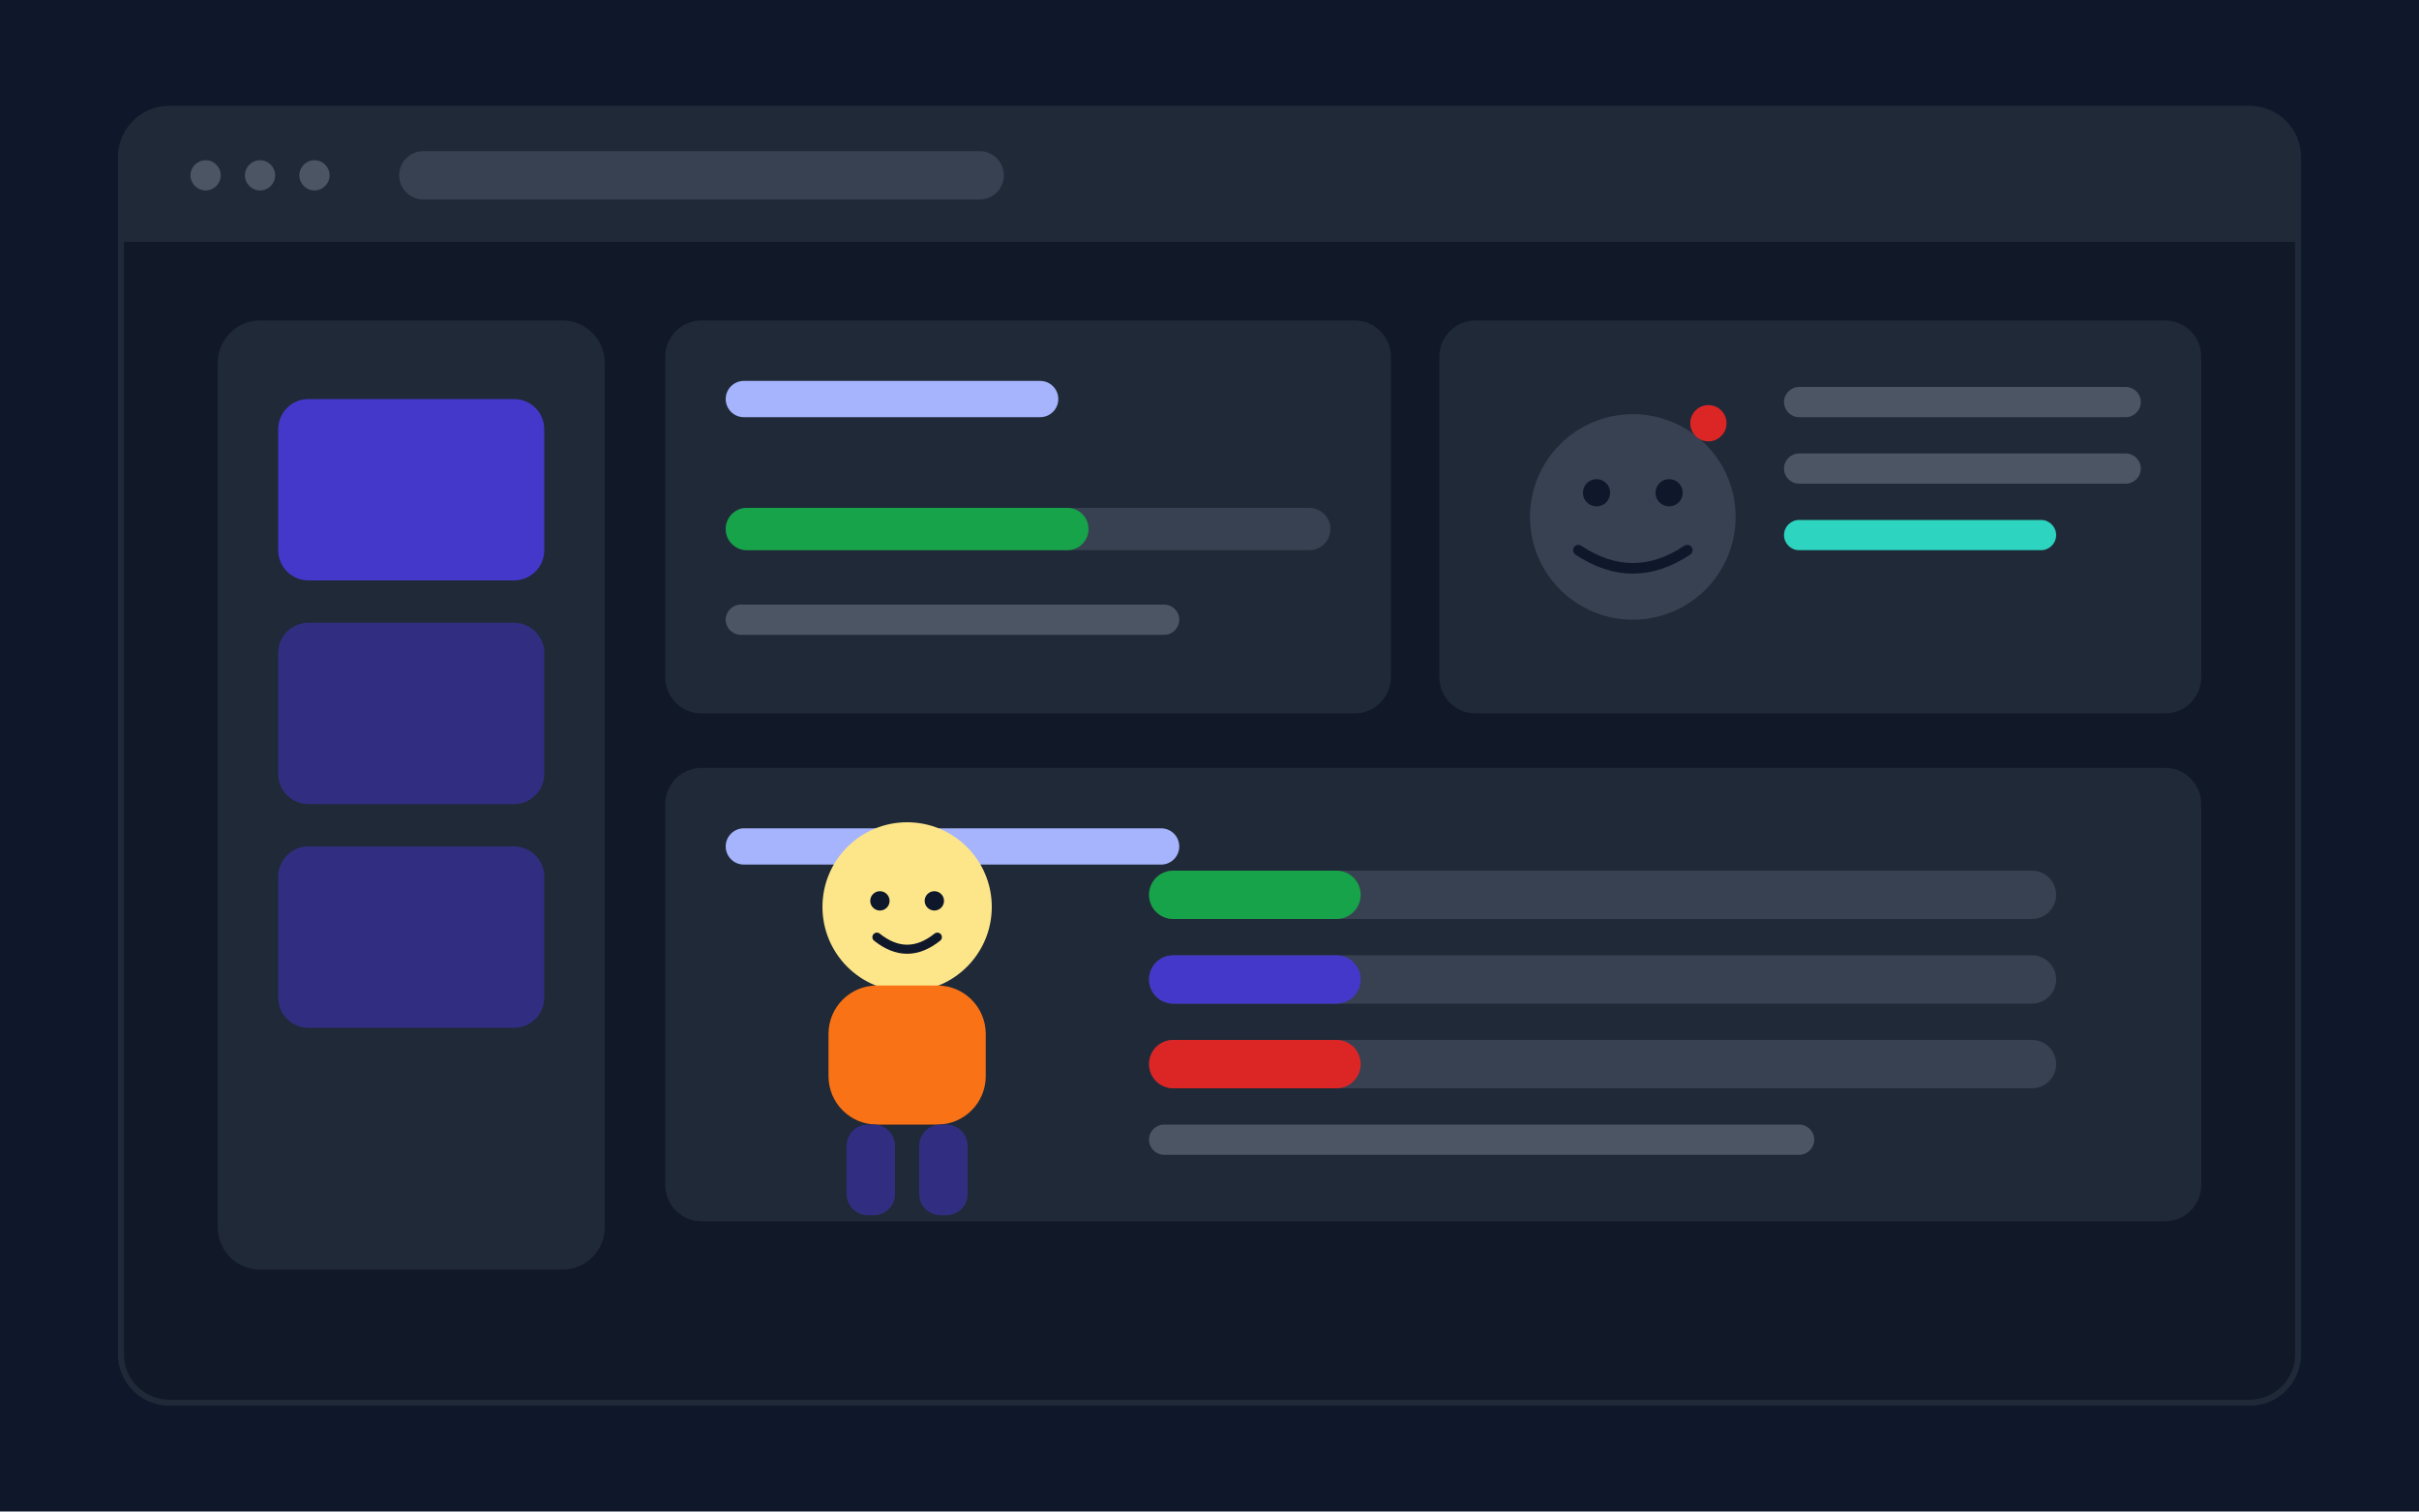
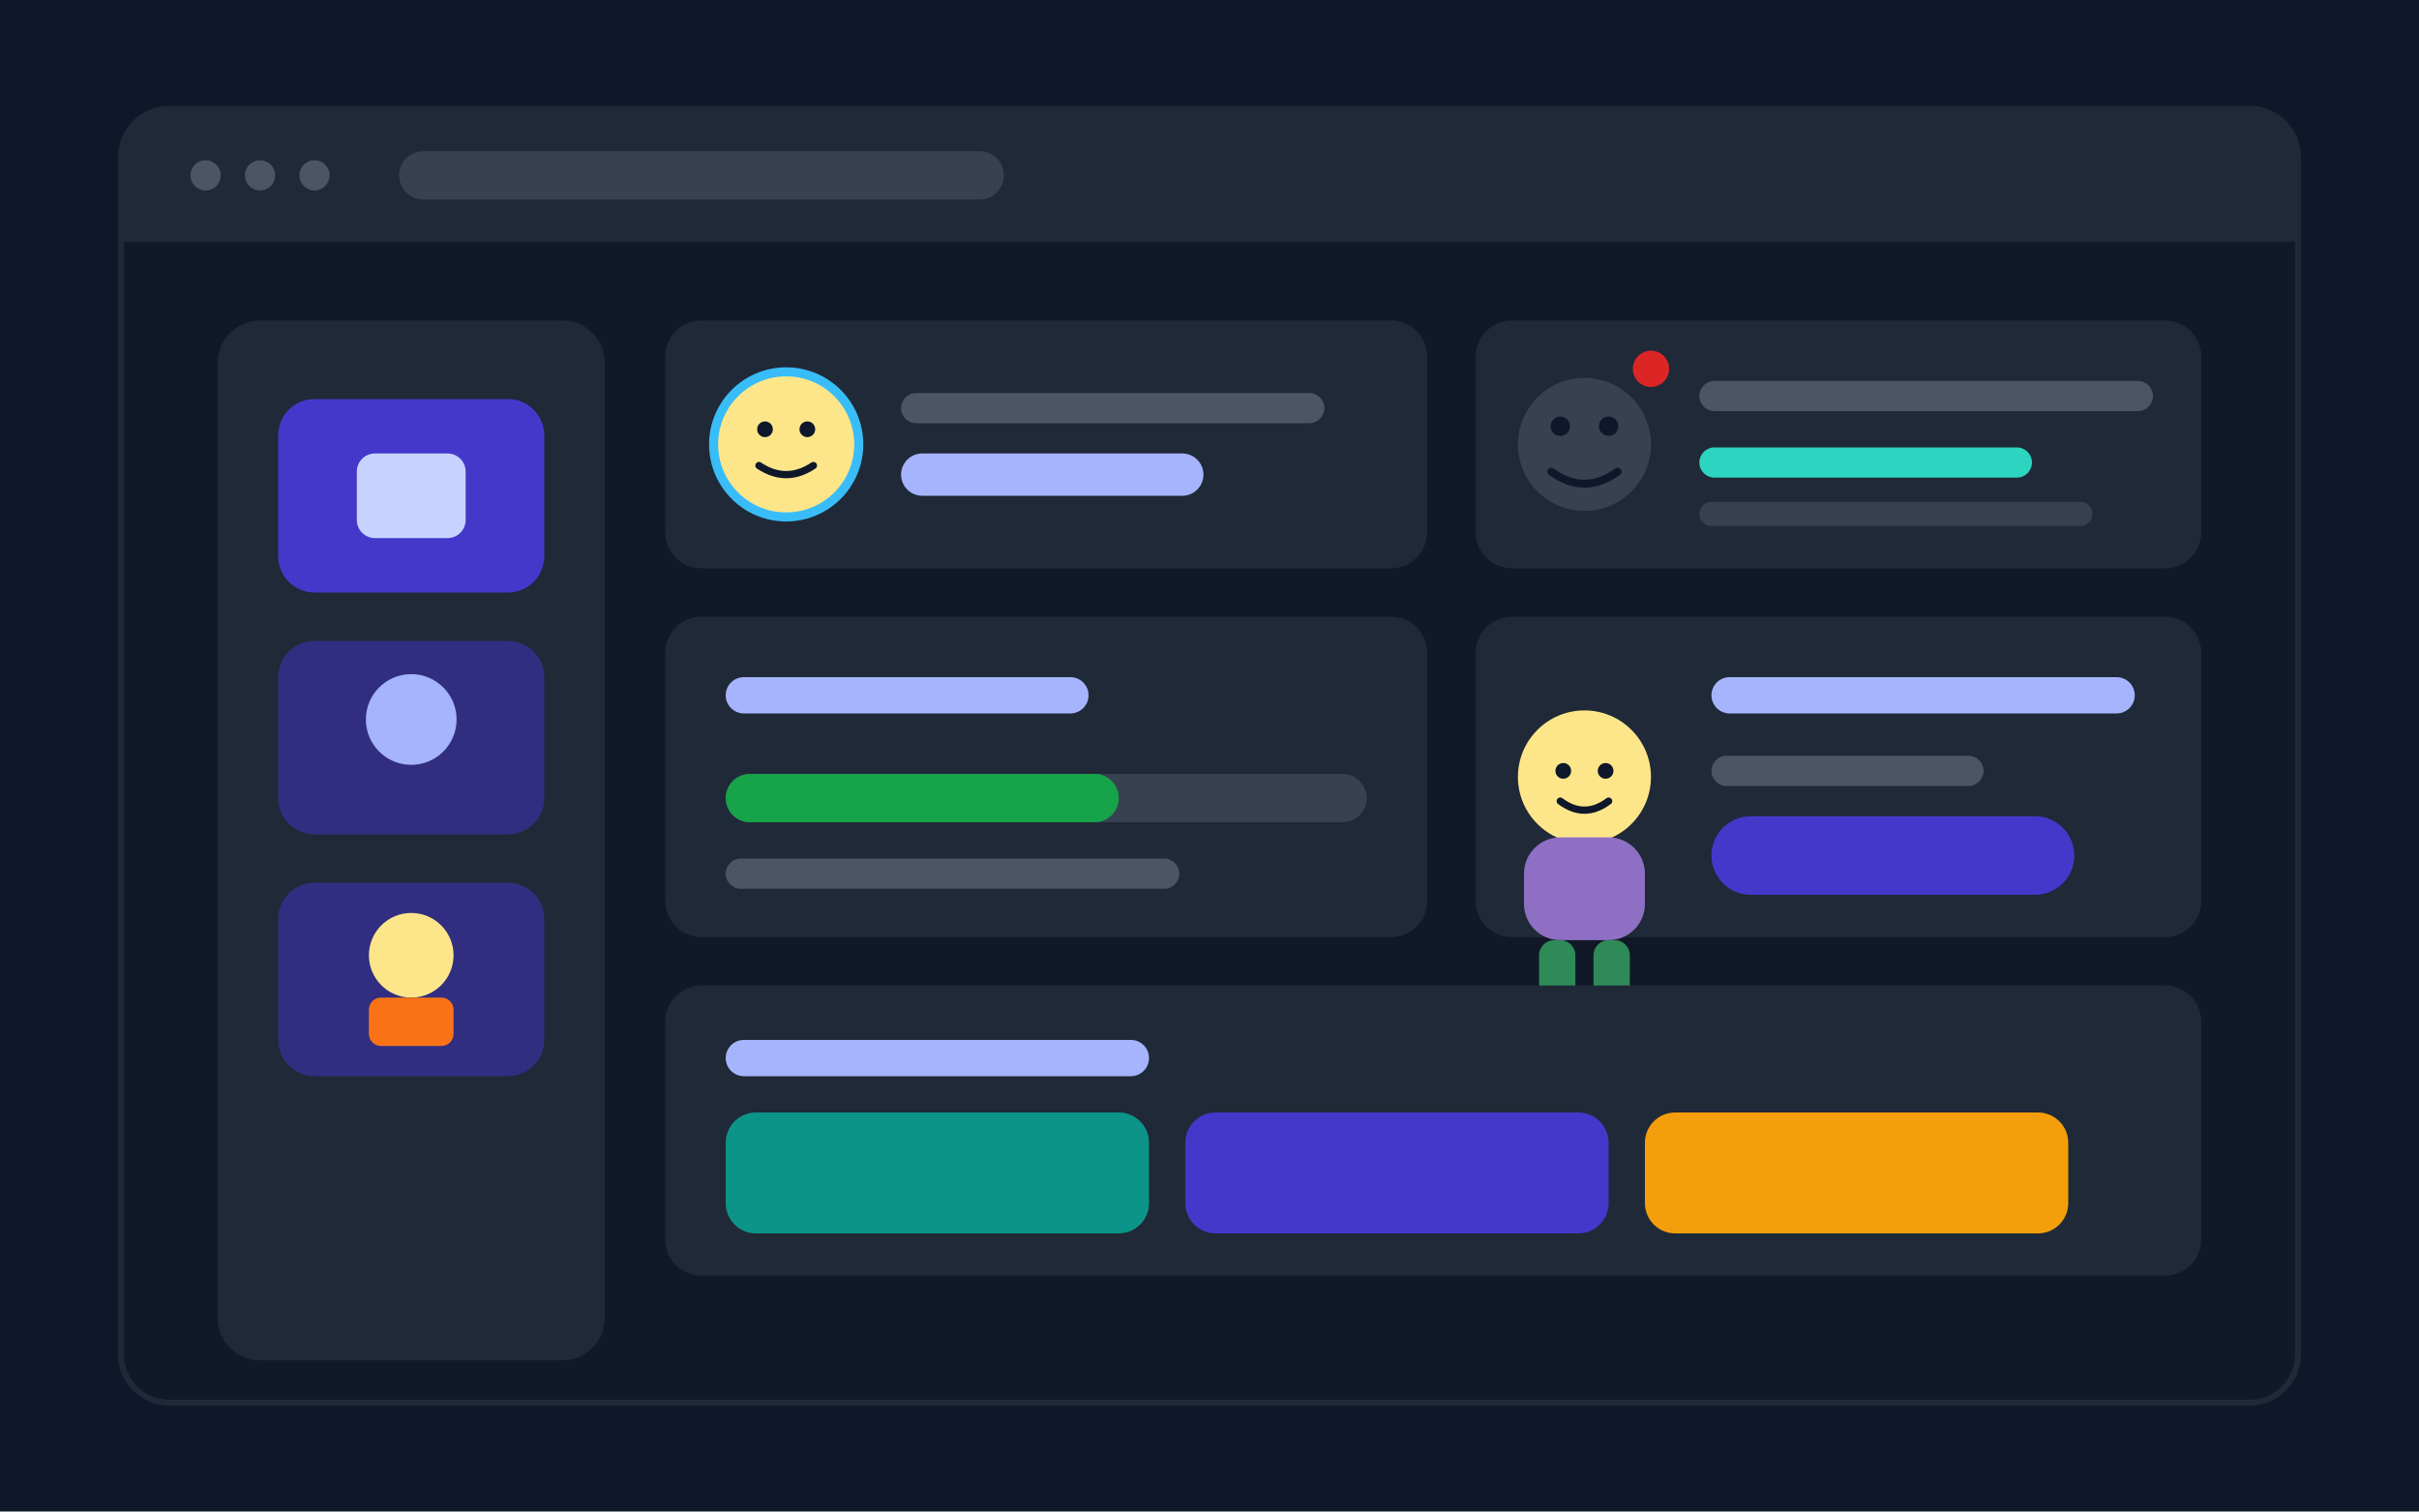
- <svg xmlns="http://www.w3.org/2000/svg" viewBox="0 0 800 500" width="800" height="500" role="img" aria-label="Panel de un niño en EduFlex con cámara activa, barra de progreso y avatar personalizable">
+ <svg xmlns="http://www.w3.org/2000/svg" viewBox="0 0 800 500" width="800" height="500" role="img" aria-label="Panel del niño en EduFlex: cámara de detección activa, avatar personalizable y progreso de juegos">
  <rect width="800" height="500" fill="#0f172a" />
  <rect x="40" y="36" width="720" height="428" rx="16" fill="#111827" stroke="#1f2937" stroke-width="2" />
  <rect x="40" y="36" width="720" height="44" rx="16" fill="#1f2937" />
  <rect x="40" y="64" width="720" height="16" fill="#1f2937" />
  <g fill="#4b5563">
    <circle cx="68" cy="58" r="5" />
    <circle cx="86" cy="58" r="5" />
    <circle cx="104" cy="58" r="5" />
  </g>
  <rect x="132" y="50" width="200" height="16" rx="8" fill="#374151" />
-   <rect x="72" y="106" width="128" height="314" rx="14" fill="#1f2937" />
-   <rect x="92" y="132" width="88" height="60" rx="10" fill="#4338ca" />
-   <rect x="92" y="206" width="88" height="60" rx="10" fill="#312e81" />
-   <rect x="92" y="280" width="88" height="60" rx="10" fill="#312e81" />
-   <rect x="220" y="106" width="240" height="130" rx="12" fill="#1f2937" />
-   <rect x="240" y="126" width="110" height="12" rx="6" fill="#a5b4fc" />
-   <rect x="240" y="168" width="200" height="14" rx="7" fill="#374151" />
-   <rect x="240" y="168" width="120" height="14" rx="7" fill="#16a34a" />
-   <rect x="240" y="200" width="150" height="10" rx="5" fill="#4b5563" />
-   <rect x="476" y="106" width="252" height="130" rx="12" fill="#1f2937" />
-   <circle cx="540" cy="171" r="34" fill="#374151" />
-   <circle cx="528" cy="163" r="4.5" fill="#0f172a" />
-   <circle cx="552" cy="163" r="4.5" fill="#0f172a" />
-   <path d="M522 182 Q540 194 558 182" stroke="#0f172a" stroke-width="3.5" fill="none" stroke-linecap="round" />
-   <circle cx="565" cy="140" r="6" fill="#dc2626" />
-   <rect x="590" y="128" width="118" height="10" rx="5" fill="#4b5563" />
-   <rect x="590" y="150" width="118" height="10" rx="5" fill="#4b5563" />
-   <rect x="590" y="172" width="90" height="10" rx="5" fill="#2dd4bf" />
-   <rect x="220" y="254" width="508" height="150" rx="12" fill="#1f2937" />
-   <rect x="240" y="274" width="150" height="12" rx="6" fill="#a5b4fc" />
-   <g transform="translate(300,300)">
-     <circle cx="0" cy="0" r="28" fill="#fde68a" />
-     <circle cx="-9" cy="-2" r="3.2" fill="#0f172a" />
-     <circle cx="9" cy="-2" r="3.2" fill="#0f172a" />
-     <path d="M-10 10 Q0 18 10 10" stroke="#0f172a" stroke-width="3" fill="none" stroke-linecap="round" />
-     <rect x="-26" y="26" width="52" height="46" rx="16" fill="#f97316" />
-     <rect x="-20" y="72" width="16" height="30" rx="7" fill="#312e81" />
-     <rect x="4" y="72" width="16" height="30" rx="7" fill="#312e81" />
+   <rect x="72" y="106" width="128" height="344" rx="14" fill="#1f2937" />
+   <rect x="92" y="132" width="88" height="64" rx="12" fill="#4338ca" />
+   <rect x="118" y="150" width="36" height="28" rx="6" fill="#c7d2fe" />
+   <rect x="92" y="212" width="88" height="64" rx="12" fill="#312e81" />
+   <circle cx="136" cy="238" r="15" fill="#a5b4fc" />
+   <rect x="92" y="292" width="88" height="64" rx="12" fill="#312e81" />
+   <circle cx="136" cy="316" r="14" fill="#fde68a" />
+   <rect x="122" y="330" width="28" height="16" rx="4" fill="#f97316" />
+   <rect x="220" y="106" width="252" height="82" rx="12" fill="#1f2937" />
+   <circle cx="260" cy="147" r="24" fill="#fde68a" stroke="#38bdf8" stroke-width="3" />
+   <circle cx="253" cy="142" r="2.6" fill="#0f172a" />
+   <circle cx="267" cy="142" r="2.6" fill="#0f172a" />
+   <path d="M251 154 Q260 160 269 154" stroke="#0f172a" stroke-width="2.4" fill="none" stroke-linecap="round" />
+   <rect x="298" y="130" width="140" height="10" rx="5" fill="#4b5563" />
+   <rect x="298" y="150" width="100" height="14" rx="7" fill="#a5b4fc" />
+   <rect x="488" y="106" width="240" height="82" rx="12" fill="#1f2937" />
+   <circle cx="524" cy="147" r="22" fill="#374151" />
+   <circle cx="516" cy="141" r="3.2" fill="#0f172a" />
+   <circle cx="532" cy="141" r="3.2" fill="#0f172a" />
+   <path d="M513 156 Q524 164 535 156" stroke="#0f172a" stroke-width="2.6" fill="none" stroke-linecap="round" />
+   <circle cx="546" cy="122" r="6" fill="#dc2626" />
+   <rect x="562" y="126" width="150" height="10" rx="5" fill="#4b5563" />
+   <rect x="562" y="148" width="110" height="10" rx="5" fill="#2dd4bf" />
+   <rect x="562" y="166" width="130" height="8" rx="4" fill="#374151" />
+   <rect x="220" y="204" width="252" height="106" rx="12" fill="#1f2937" />
+   <rect x="240" y="224" width="120" height="12" rx="6" fill="#a5b4fc" />
+   <rect x="240" y="256" width="212" height="16" rx="8" fill="#374151" />
+   <rect x="240" y="256" width="130" height="16" rx="8" fill="#16a34a" />
+   <rect x="240" y="284" width="150" height="10" rx="5" fill="#4b5563" />
+   <rect x="488" y="204" width="240" height="106" rx="12" fill="#1f2937" />
+   <g transform="translate(524,257)">
+     <circle cx="0" cy="0" r="22" fill="#fde68a" />
+     <circle cx="-7" cy="-2" r="2.6" fill="#0f172a" />
+     <circle cx="7" cy="-2" r="2.6" fill="#0f172a" />
+     <path d="M-8 8 Q0 14 8 8" stroke="#0f172a" stroke-width="2.4" fill="none" stroke-linecap="round" />
+     <rect x="-20" y="20" width="40" height="34" rx="12" fill="#8e6fc4" />
+     <rect x="-15" y="54" width="12" height="22" rx="5" fill="#2e8b57" />
+     <rect x="3" y="54" width="12" height="22" rx="5" fill="#2e8b57" />
  </g>
-   <rect x="380" y="288" width="300" height="16" rx="8" fill="#374151" />
-   <rect x="380" y="288" width="70" height="16" rx="8" fill="#16a34a" />
-   <rect x="380" y="316" width="300" height="16" rx="8" fill="#374151" />
-   <rect x="380" y="316" width="70" height="16" rx="8" fill="#4338ca" />
-   <rect x="380" y="344" width="300" height="16" rx="8" fill="#374151" />
-   <rect x="380" y="344" width="70" height="16" rx="8" fill="#dc2626" />
-   <rect x="380" y="372" width="220" height="10" rx="5" fill="#4b5563" />
+   <rect x="566" y="224" width="140" height="12" rx="6" fill="#a5b4fc" />
+   <rect x="566" y="250" width="90" height="10" rx="5" fill="#4b5563" />
+   <rect x="566" y="270" width="120" height="26" rx="13" fill="#4338ca" />
+   <rect x="220" y="326" width="508" height="96" rx="12" fill="#1f2937" />
+   <rect x="240" y="344" width="140" height="12" rx="6" fill="#a5b4fc" />
+   <rect x="240" y="368" width="140" height="40" rx="10" fill="#0d9488" />
+   <rect x="392" y="368" width="140" height="40" rx="10" fill="#4338ca" />
+   <rect x="544" y="368" width="140" height="40" rx="10" fill="#f59e0b" />
</svg>
